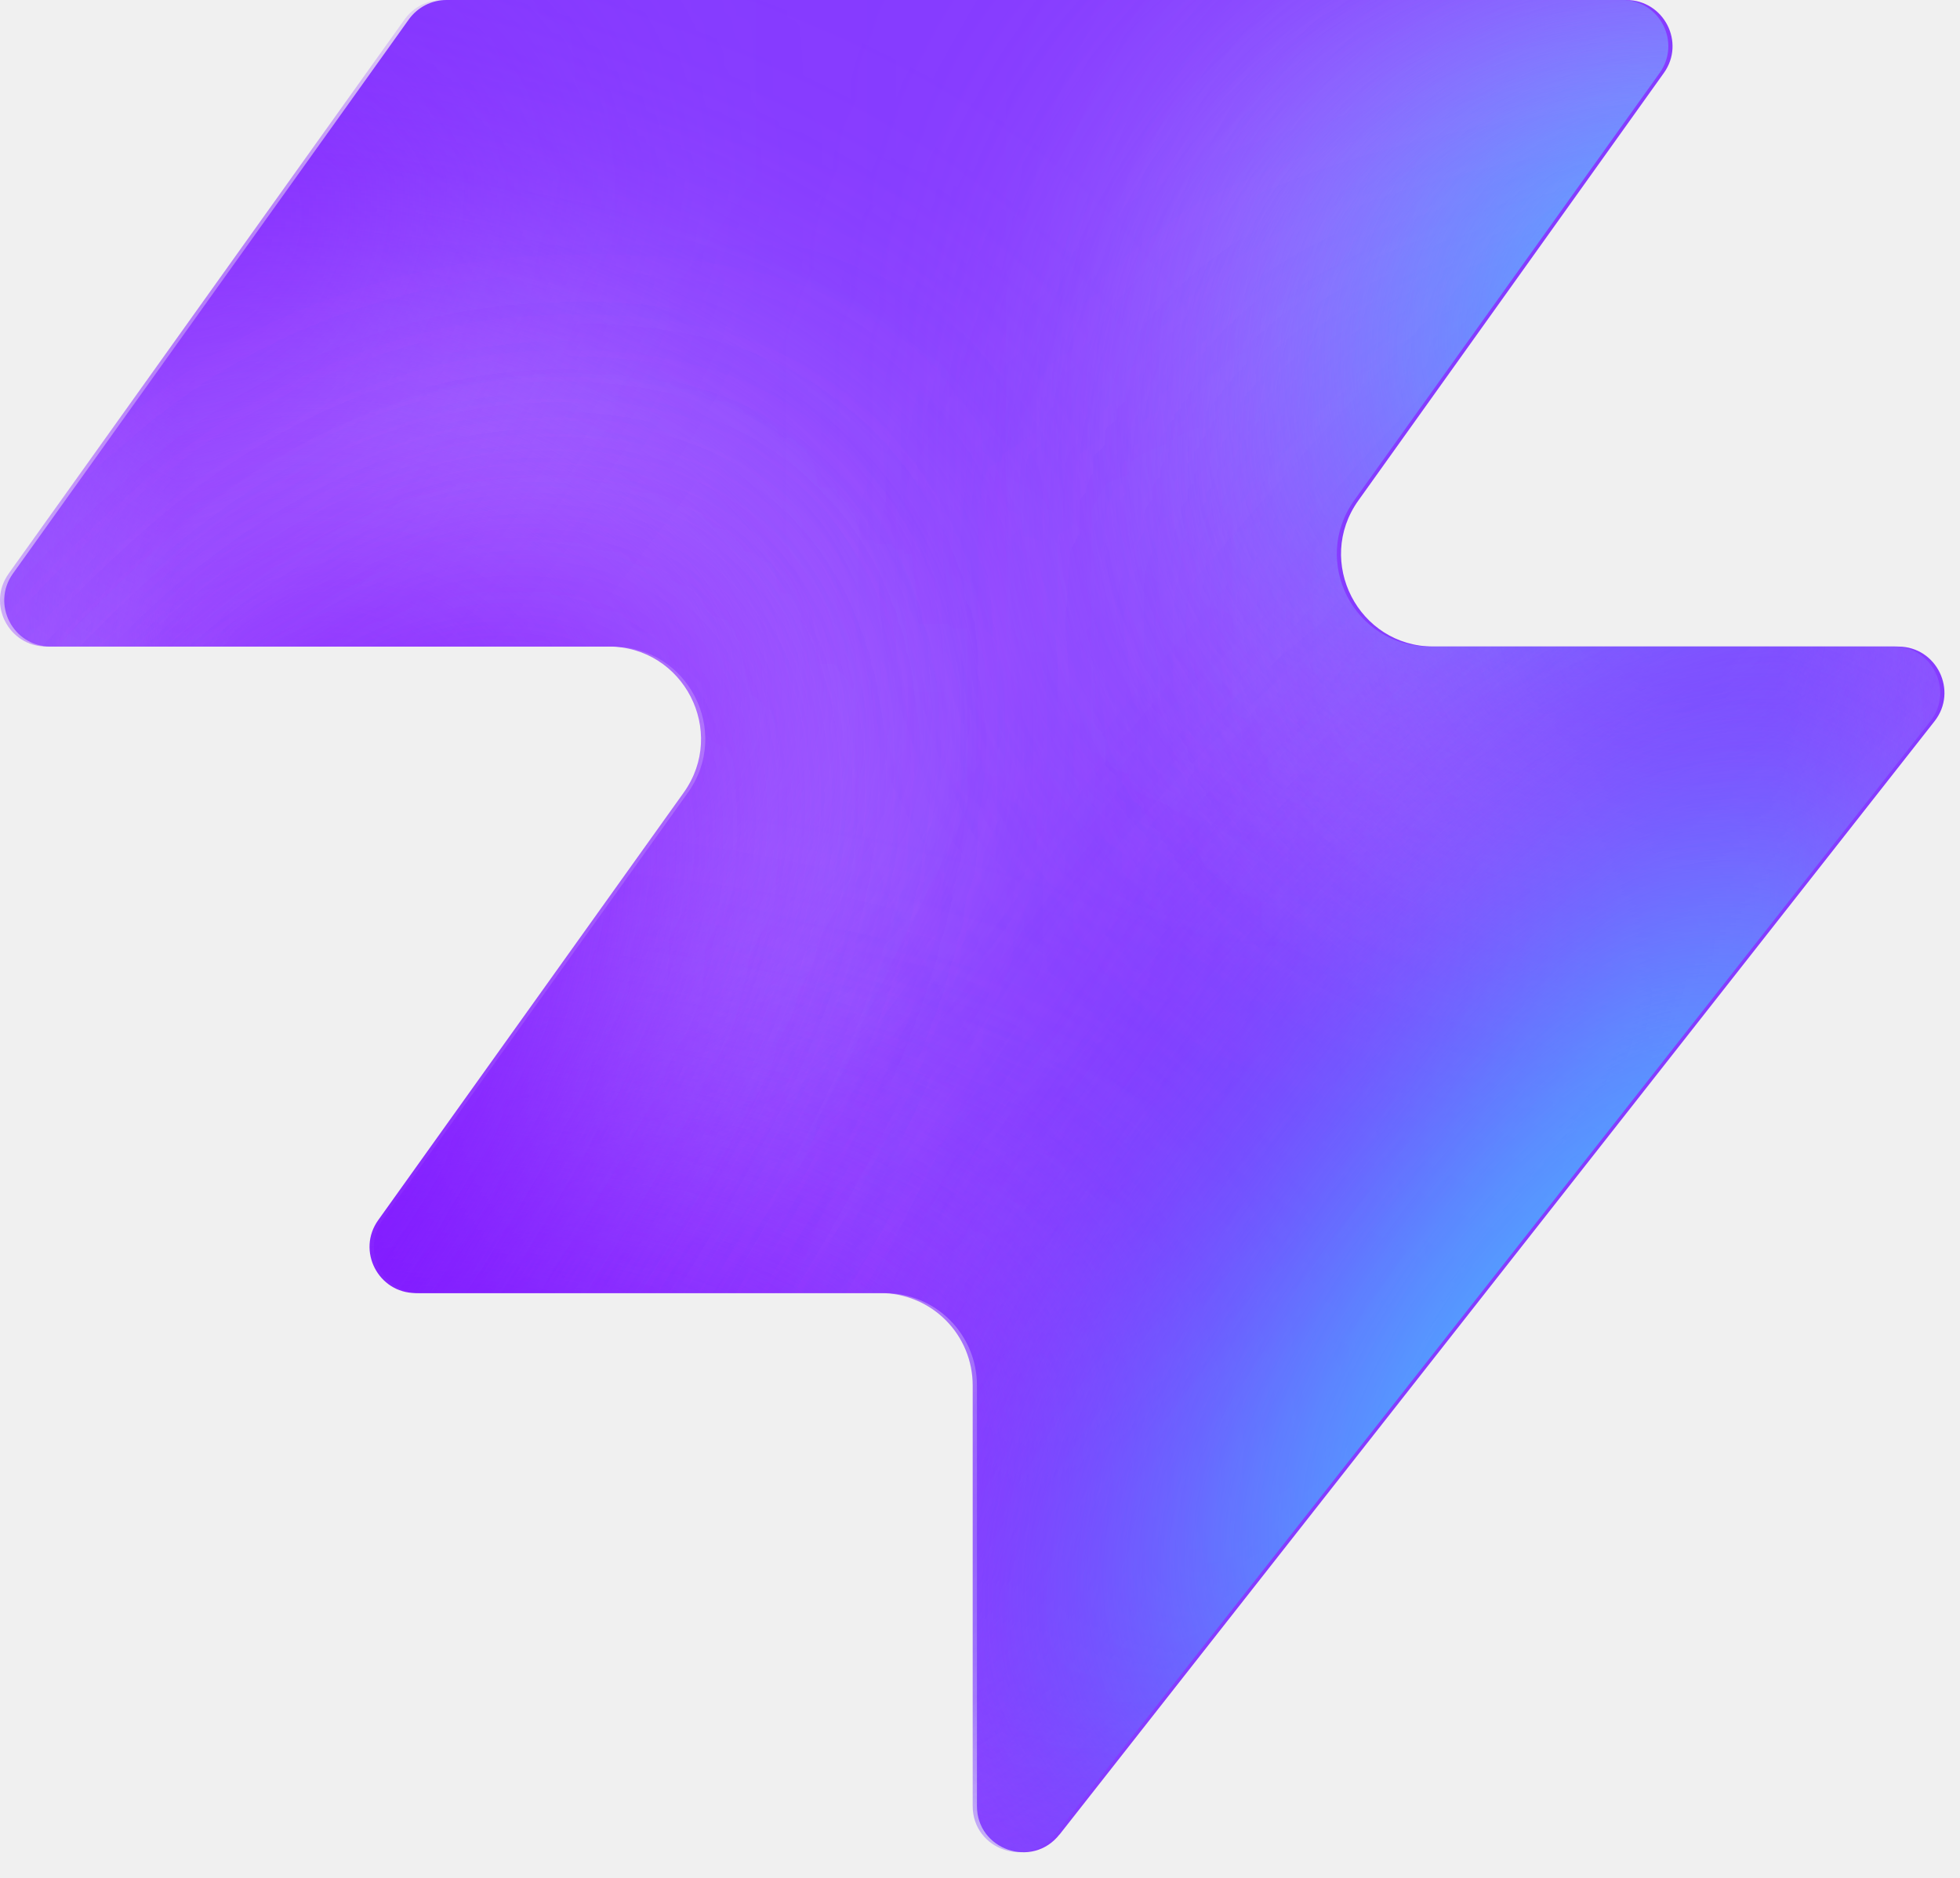
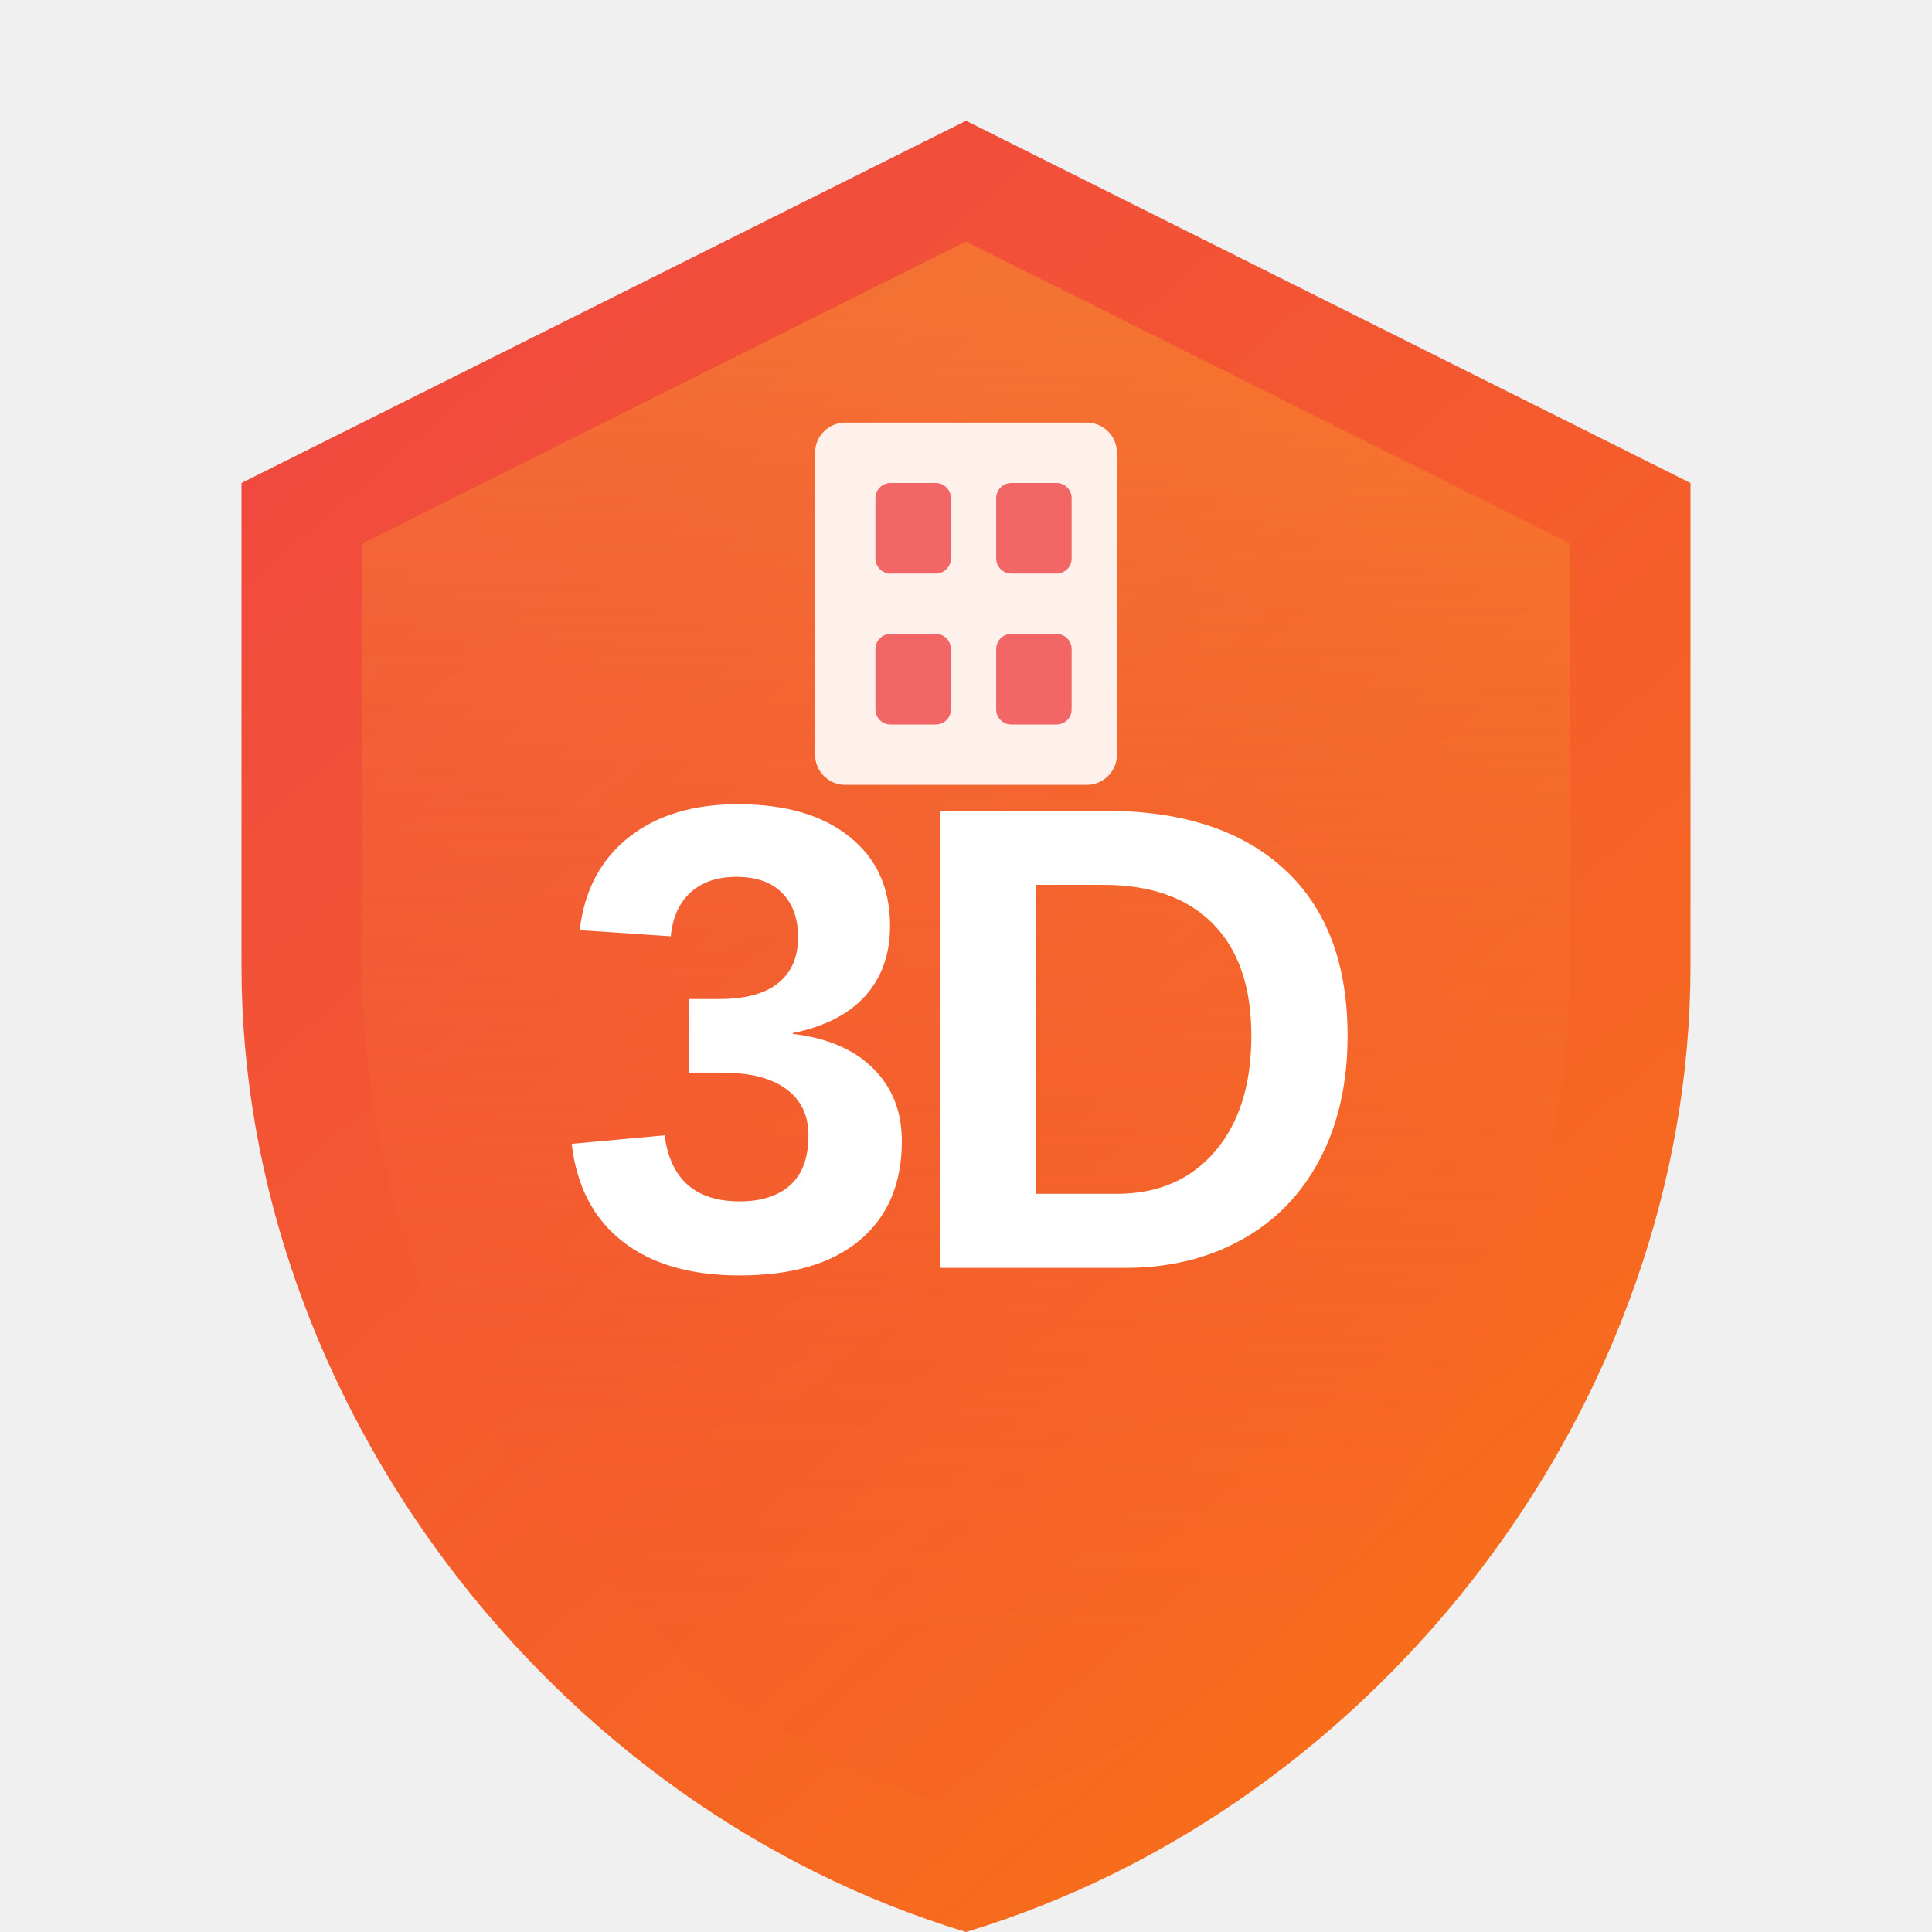
- <svg xmlns="http://www.w3.org/2000/svg" width="48" height="46" fill="none" viewBox="0 0 48 46">
-   <path fill="#863bff" d="M25.946 44.938c-.664.845-2.021.375-2.021-.698V33.937a2.26 2.26 0 0 0-2.262-2.262H10.287c-.92 0-1.456-1.04-.92-1.788l7.48-10.471c1.07-1.497 0-3.578-1.842-3.578H1.237c-.92 0-1.456-1.04-.92-1.788L10.013.474c.214-.297.556-.474.92-.474h28.894c.92 0 1.456 1.04.92 1.788l-7.48 10.471c-1.07 1.498 0 3.579 1.842 3.579h11.377c.943 0 1.473 1.088.89 1.83L25.947 44.94z" style="fill:#863bff;fill:color(display-p3 .525 .23 1);fill-opacity:1" />
-   <mask id="a" width="48" height="46" x="0" y="0" maskUnits="userSpaceOnUse" style="mask-type:alpha">
-     <path fill="#000" d="M25.842 44.938c-.664.844-2.021.375-2.021-.698V33.937a2.26 2.26 0 0 0-2.262-2.262H10.183c-.92 0-1.456-1.04-.92-1.788l7.48-10.471c1.07-1.498 0-3.579-1.842-3.579H1.133c-.92 0-1.456-1.04-.92-1.787L9.91.473c.214-.297.556-.474.92-.474h28.894c.92 0 1.456 1.04.92 1.788l-7.48 10.471c-1.07 1.498 0 3.578 1.842 3.578h11.377c.943 0 1.473 1.088.89 1.832L25.843 44.94z" style="fill:#000;fill-opacity:1" />
-   </mask>
-   <g mask="url(#a)">
-     <g filter="url(#b)">
-       <ellipse cx="5.508" cy="14.704" fill="#ede6ff" rx="5.508" ry="14.704" style="fill:#ede6ff;fill:color(display-p3 .927 .903 1);fill-opacity:1" transform="matrix(.00324 1 1 -.00324 -4.47 31.516)" />
-     </g>
-     <g filter="url(#c)">
-       <ellipse cx="10.399" cy="29.851" fill="#ede6ff" rx="10.399" ry="29.851" style="fill:#ede6ff;fill:color(display-p3 .927 .903 1);fill-opacity:1" transform="matrix(.00324 1 1 -.00324 -39.328 7.883)" />
-     </g>
-     <g filter="url(#d)">
-       <ellipse cx="5.508" cy="30.487" fill="#7e14ff" rx="5.508" ry="30.487" style="fill:#7e14ff;fill:color(display-p3 .492 .077 1);fill-opacity:1" transform="rotate(89.814 -25.913 -14.639)scale(1 -1)" />
-     </g>
-     <g filter="url(#e)">
-       <ellipse cx="5.508" cy="30.599" fill="#7e14ff" rx="5.508" ry="30.599" style="fill:#7e14ff;fill:color(display-p3 .492 .077 1);fill-opacity:1" transform="rotate(89.814 -32.644 -3.334)scale(1 -1)" />
-     </g>
-     <g filter="url(#f)">
-       <ellipse cx="5.508" cy="30.599" fill="#7e14ff" rx="5.508" ry="30.599" style="fill:#7e14ff;fill:color(display-p3 .492 .077 1);fill-opacity:1" transform="matrix(.00324 1 1 -.00324 -34.34 30.47)" />
-     </g>
-     <g filter="url(#g)">
-       <ellipse cx="14.072" cy="22.078" fill="#ede6ff" rx="14.072" ry="22.078" style="fill:#ede6ff;fill:color(display-p3 .927 .903 1);fill-opacity:1" transform="rotate(93.35 24.506 48.493)scale(-1 1)" />
-     </g>
-     <g filter="url(#h)">
-       <ellipse cx="3.47" cy="21.501" fill="#7e14ff" rx="3.47" ry="21.501" style="fill:#7e14ff;fill:color(display-p3 .492 .077 1);fill-opacity:1" transform="rotate(89.009 28.708 47.59)scale(-1 1)" />
-     </g>
-     <g filter="url(#i)">
-       <ellipse cx="3.47" cy="21.501" fill="#7e14ff" rx="3.47" ry="21.501" style="fill:#7e14ff;fill:color(display-p3 .492 .077 1);fill-opacity:1" transform="rotate(89.009 28.708 47.59)scale(-1 1)" />
-     </g>
-     <g filter="url(#j)">
-       <ellipse cx=".387" cy="8.972" fill="#7e14ff" rx="4.407" ry="29.108" style="fill:#7e14ff;fill:color(display-p3 .492 .077 1);fill-opacity:1" transform="rotate(39.51 .387 8.972)" />
-     </g>
-     <g filter="url(#k)">
-       <ellipse cx="47.523" cy="-6.092" fill="#7e14ff" rx="4.407" ry="29.108" style="fill:#7e14ff;fill:color(display-p3 .492 .077 1);fill-opacity:1" transform="rotate(37.892 47.523 -6.092)" />
-     </g>
-     <g filter="url(#l)">
-       <ellipse cx="41.412" cy="6.333" fill="#47bfff" rx="5.971" ry="9.665" style="fill:#47bfff;fill:color(display-p3 .28 .748 1);fill-opacity:1" transform="rotate(37.892 41.412 6.333)" />
-     </g>
-     <g filter="url(#m)">
-       <ellipse cx="-1.879" cy="38.332" fill="#7e14ff" rx="4.407" ry="29.108" style="fill:#7e14ff;fill:color(display-p3 .492 .077 1);fill-opacity:1" transform="rotate(37.892 -1.88 38.332)" />
-     </g>
-     <g filter="url(#n)">
-       <ellipse cx="-1.879" cy="38.332" fill="#7e14ff" rx="4.407" ry="29.108" style="fill:#7e14ff;fill:color(display-p3 .492 .077 1);fill-opacity:1" transform="rotate(37.892 -1.88 38.332)" />
-     </g>
-     <g filter="url(#o)">
-       <ellipse cx="35.651" cy="29.907" fill="#7e14ff" rx="4.407" ry="29.108" style="fill:#7e14ff;fill:color(display-p3 .492 .077 1);fill-opacity:1" transform="rotate(37.892 35.651 29.907)" />
-     </g>
-     <g filter="url(#p)">
-       <ellipse cx="38.418" cy="32.4" fill="#47bfff" rx="5.971" ry="15.297" style="fill:#47bfff;fill:color(display-p3 .28 .748 1);fill-opacity:1" transform="rotate(37.892 38.418 32.4)" />
-     </g>
-   </g>
+ <svg xmlns="http://www.w3.org/2000/svg" width="64" height="64" viewBox="0 0 64 64" fill="none">
  <defs>
-     <filter id="b" width="60.045" height="41.654" x="-19.77" y="16.149" color-interpolation-filters="sRGB" filterUnits="userSpaceOnUse">
-       <feFlood flood-opacity="0" result="BackgroundImageFix" />
-       <feBlend in="SourceGraphic" in2="BackgroundImageFix" result="shape" />
-       <feGaussianBlur result="effect1_foregroundBlur_2002_17158" stdDeviation="7.659" />
-     </filter>
-     <filter id="c" width="90.34" height="51.437" x="-54.613" y="-7.533" color-interpolation-filters="sRGB" filterUnits="userSpaceOnUse">
-       <feFlood flood-opacity="0" result="BackgroundImageFix" />
-       <feBlend in="SourceGraphic" in2="BackgroundImageFix" result="shape" />
-       <feGaussianBlur result="effect1_foregroundBlur_2002_17158" stdDeviation="7.659" />
-     </filter>
-     <filter id="d" width="79.355" height="29.4" x="-49.64" y="2.03" color-interpolation-filters="sRGB" filterUnits="userSpaceOnUse">
-       <feFlood flood-opacity="0" result="BackgroundImageFix" />
-       <feBlend in="SourceGraphic" in2="BackgroundImageFix" result="shape" />
-       <feGaussianBlur result="effect1_foregroundBlur_2002_17158" stdDeviation="4.596" />
-     </filter>
-     <filter id="e" width="79.579" height="29.4" x="-45.045" y="20.029" color-interpolation-filters="sRGB" filterUnits="userSpaceOnUse">
-       <feFlood flood-opacity="0" result="BackgroundImageFix" />
-       <feBlend in="SourceGraphic" in2="BackgroundImageFix" result="shape" />
-       <feGaussianBlur result="effect1_foregroundBlur_2002_17158" stdDeviation="4.596" />
-     </filter>
-     <filter id="f" width="79.579" height="29.4" x="-43.513" y="21.178" color-interpolation-filters="sRGB" filterUnits="userSpaceOnUse">
-       <feFlood flood-opacity="0" result="BackgroundImageFix" />
-       <feBlend in="SourceGraphic" in2="BackgroundImageFix" result="shape" />
-       <feGaussianBlur result="effect1_foregroundBlur_2002_17158" stdDeviation="4.596" />
-     </filter>
-     <filter id="g" width="74.749" height="58.852" x="15.756" y="-17.901" color-interpolation-filters="sRGB" filterUnits="userSpaceOnUse">
-       <feFlood flood-opacity="0" result="BackgroundImageFix" />
-       <feBlend in="SourceGraphic" in2="BackgroundImageFix" result="shape" />
-       <feGaussianBlur result="effect1_foregroundBlur_2002_17158" stdDeviation="7.659" />
-     </filter>
-     <filter id="h" width="61.377" height="25.362" x="23.548" y="2.284" color-interpolation-filters="sRGB" filterUnits="userSpaceOnUse">
-       <feFlood flood-opacity="0" result="BackgroundImageFix" />
-       <feBlend in="SourceGraphic" in2="BackgroundImageFix" result="shape" />
-       <feGaussianBlur result="effect1_foregroundBlur_2002_17158" stdDeviation="4.596" />
-     </filter>
-     <filter id="i" width="61.377" height="25.362" x="23.548" y="2.284" color-interpolation-filters="sRGB" filterUnits="userSpaceOnUse">
-       <feFlood flood-opacity="0" result="BackgroundImageFix" />
-       <feBlend in="SourceGraphic" in2="BackgroundImageFix" result="shape" />
-       <feGaussianBlur result="effect1_foregroundBlur_2002_17158" stdDeviation="4.596" />
-     </filter>
-     <filter id="j" width="56.045" height="63.649" x="-27.636" y="-22.853" color-interpolation-filters="sRGB" filterUnits="userSpaceOnUse">
-       <feFlood flood-opacity="0" result="BackgroundImageFix" />
-       <feBlend in="SourceGraphic" in2="BackgroundImageFix" result="shape" />
-       <feGaussianBlur result="effect1_foregroundBlur_2002_17158" stdDeviation="4.596" />
-     </filter>
-     <filter id="k" width="54.814" height="64.646" x="20.116" y="-38.415" color-interpolation-filters="sRGB" filterUnits="userSpaceOnUse">
-       <feFlood flood-opacity="0" result="BackgroundImageFix" />
-       <feBlend in="SourceGraphic" in2="BackgroundImageFix" result="shape" />
-       <feGaussianBlur result="effect1_foregroundBlur_2002_17158" stdDeviation="4.596" />
-     </filter>
-     <filter id="l" width="33.541" height="35.313" x="24.641" y="-11.323" color-interpolation-filters="sRGB" filterUnits="userSpaceOnUse">
-       <feFlood flood-opacity="0" result="BackgroundImageFix" />
-       <feBlend in="SourceGraphic" in2="BackgroundImageFix" result="shape" />
-       <feGaussianBlur result="effect1_foregroundBlur_2002_17158" stdDeviation="4.596" />
-     </filter>
-     <filter id="m" width="54.814" height="64.646" x="-29.286" y="6.009" color-interpolation-filters="sRGB" filterUnits="userSpaceOnUse">
-       <feFlood flood-opacity="0" result="BackgroundImageFix" />
-       <feBlend in="SourceGraphic" in2="BackgroundImageFix" result="shape" />
-       <feGaussianBlur result="effect1_foregroundBlur_2002_17158" stdDeviation="4.596" />
-     </filter>
-     <filter id="n" width="54.814" height="64.646" x="-29.286" y="6.009" color-interpolation-filters="sRGB" filterUnits="userSpaceOnUse">
-       <feFlood flood-opacity="0" result="BackgroundImageFix" />
-       <feBlend in="SourceGraphic" in2="BackgroundImageFix" result="shape" />
-       <feGaussianBlur result="effect1_foregroundBlur_2002_17158" stdDeviation="4.596" />
-     </filter>
-     <filter id="o" width="54.814" height="64.646" x="8.244" y="-2.416" color-interpolation-filters="sRGB" filterUnits="userSpaceOnUse">
-       <feFlood flood-opacity="0" result="BackgroundImageFix" />
-       <feBlend in="SourceGraphic" in2="BackgroundImageFix" result="shape" />
-       <feGaussianBlur result="effect1_foregroundBlur_2002_17158" stdDeviation="4.596" />
-     </filter>
-     <filter id="p" width="39.409" height="43.623" x="18.713" y="10.588" color-interpolation-filters="sRGB" filterUnits="userSpaceOnUse">
-       <feFlood flood-opacity="0" result="BackgroundImageFix" />
-       <feBlend in="SourceGraphic" in2="BackgroundImageFix" result="shape" />
-       <feGaussianBlur result="effect1_foregroundBlur_2002_17158" stdDeviation="4.596" />
-     </filter>
+     <linearGradient id="shieldGrad" x1="8" y1="4" x2="56" y2="60" gradientUnits="userSpaceOnUse">
+       <stop offset="0%" stop-color="#ef4444" />
+       <stop offset="100%" stop-color="#f97316" />
+     </linearGradient>
+     <linearGradient id="innerGlow" x1="32" y1="10" x2="32" y2="54" gradientUnits="userSpaceOnUse">
+       <stop offset="0%" stop-color="#fbbf24" stop-opacity="0.3" />
+       <stop offset="100%" stop-color="#ef4444" stop-opacity="0.05" />
+     </linearGradient>
  </defs>
+   <path d="M32 4L8 16v16c0 14.4 10.24 27.84 24 32 13.76-4.16 24-17.6 24-32V16L32 4z" fill="url(#shieldGrad)" />
+   <path d="M32 8L12 18v14c0 12.8 8.53 24.72 20 28 11.47-3.28 20-15.2 20-28V18L32 8z" fill="url(#innerGlow)" />
+   <text x="32" y="42" text-anchor="middle" font-family="Arial Black, Arial, sans-serif" font-weight="900" font-size="22" fill="white" letter-spacing="-1">3D</text>
+   <rect x="27" y="14" width="10" height="12" rx="1" fill="white" opacity="0.9" />
+   <rect x="29" y="16" width="2.5" height="3" rx="0.5" fill="#ef4444" opacity="0.8" />
+   <rect x="33" y="16" width="2.5" height="3" rx="0.5" fill="#ef4444" opacity="0.8" />
+   <rect x="29" y="21" width="2.5" height="3" rx="0.5" fill="#ef4444" opacity="0.8" />
+   <rect x="33" y="21" width="2.5" height="3" rx="0.5" fill="#ef4444" opacity="0.8" />
</svg>
